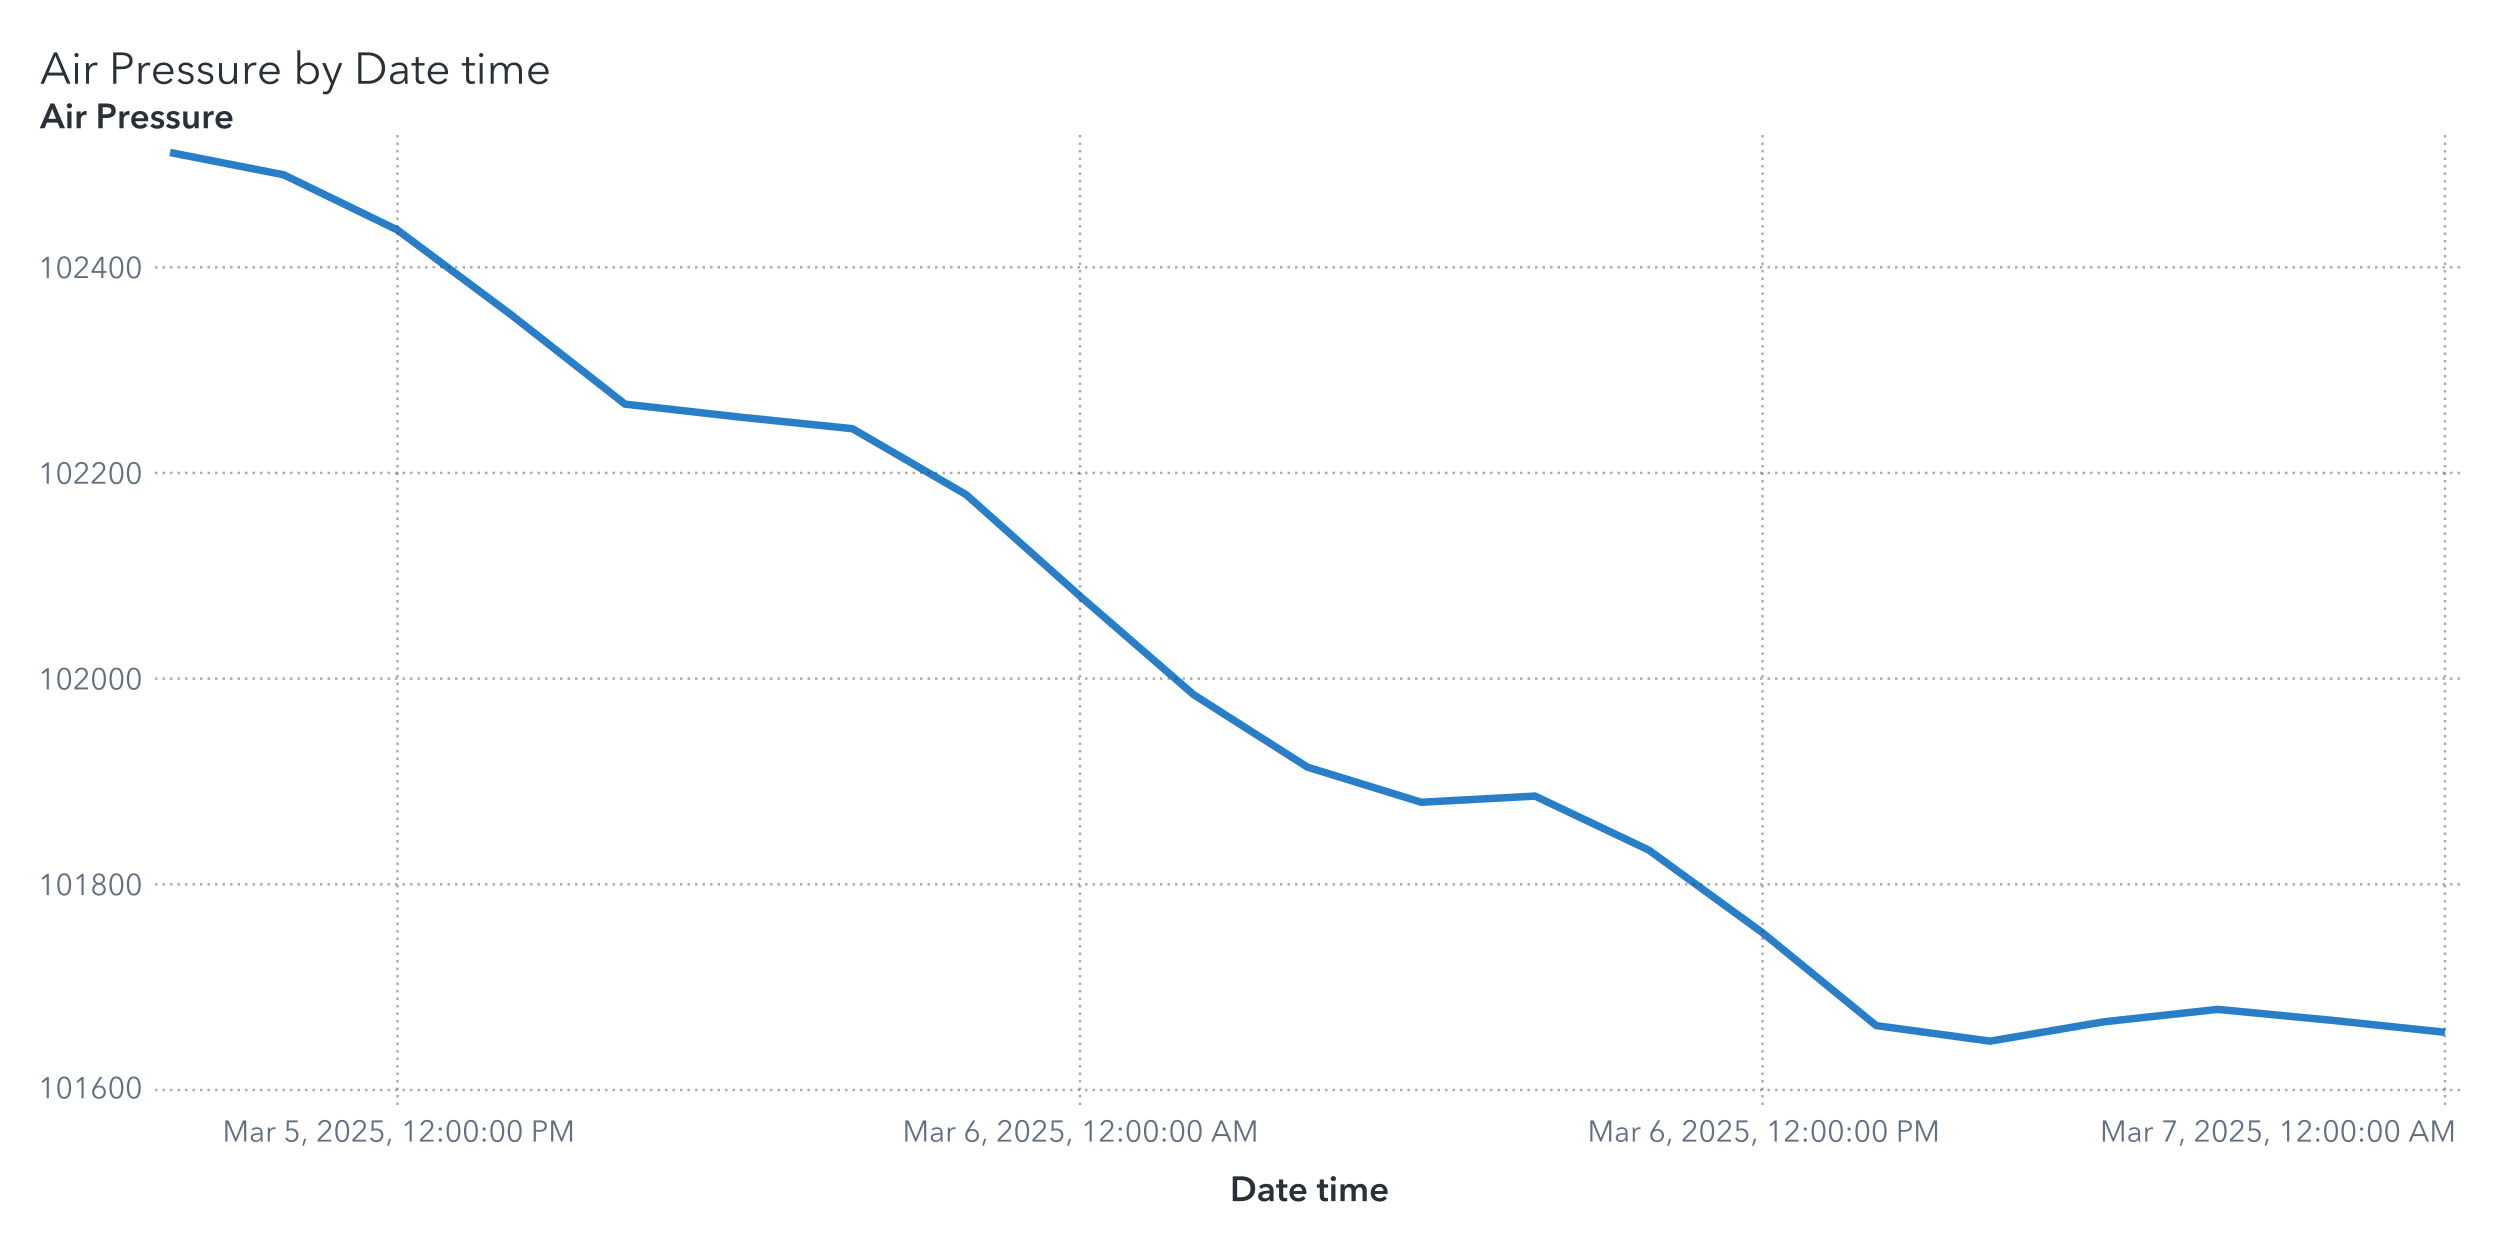
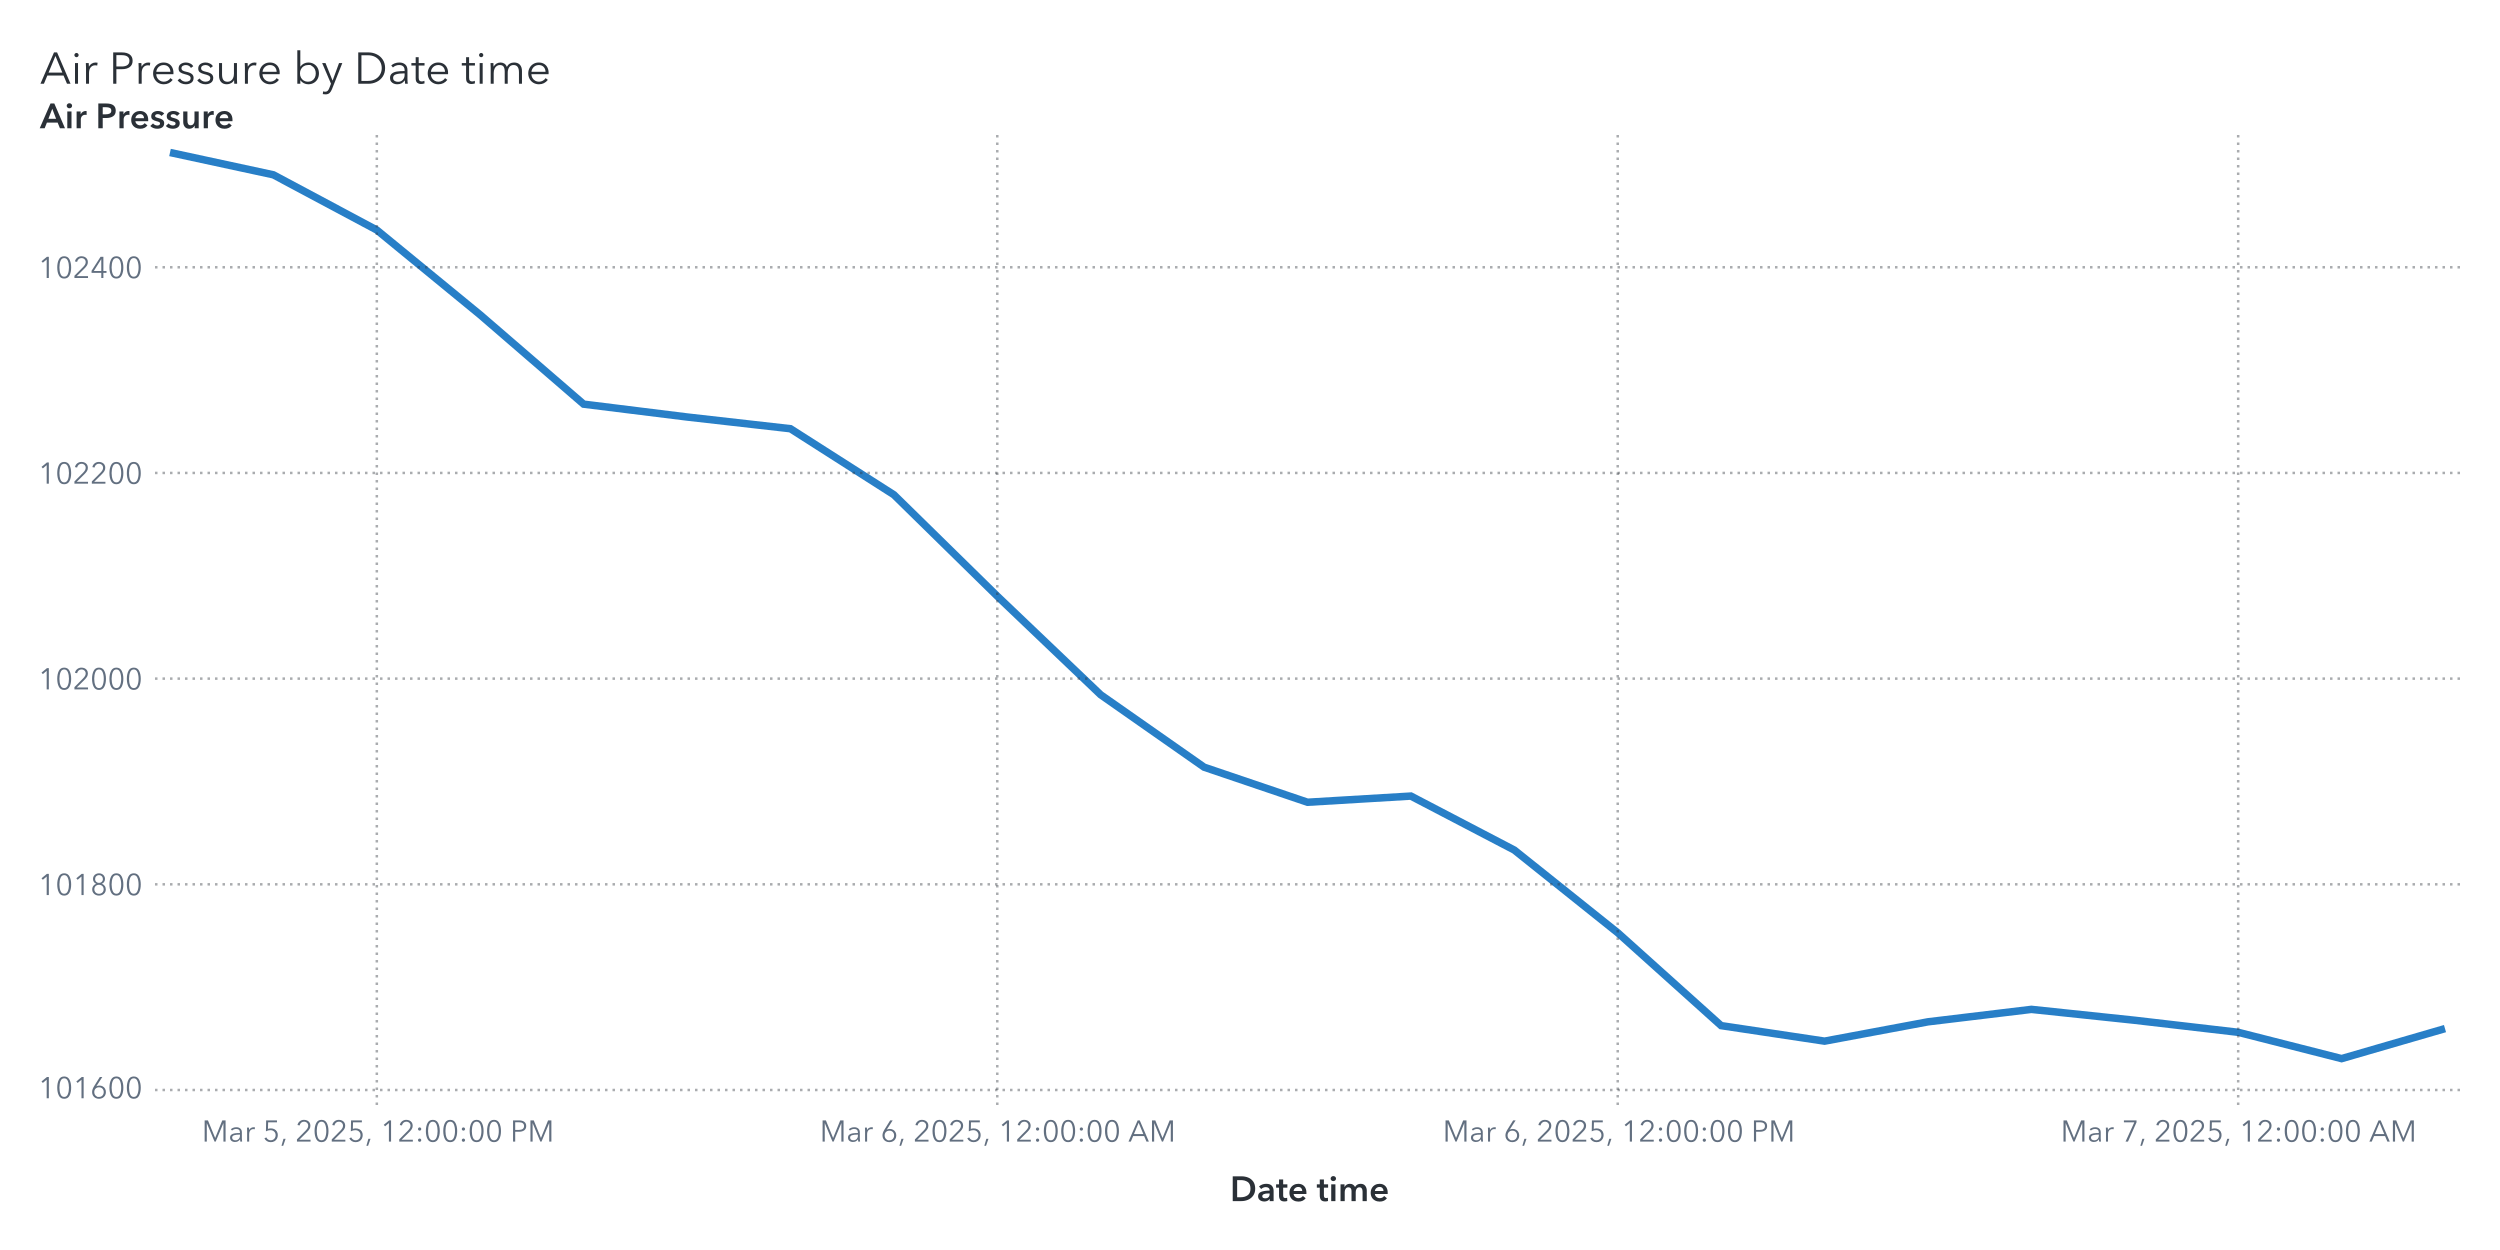
<svg xmlns="http://www.w3.org/2000/svg" xmlns:xlink="http://www.w3.org/1999/xlink" version="1.1" width="1000" height="500" viewBox="0 0 1000 500">
  <rect x="0" y="0" width="1000" height="500" fill="#ffffff">
</rect>
  <g>
    <rect x="0" y="0" rx="5" ry="5" width="1000.0" height="500.0" fill="#ffffff" opacity="0">
</rect>
    <rect x="0" y="0" rx="5" ry="5" width="1000.0" height="500.0" fill="#ffffff" opacity="0">
</rect>
    <rect x="0" y="0" rx="5" ry="5" width="1000.0" height="500.0" fill="#ffffff" opacity="0">
</rect>
    <rect x="0" y="0" rx="5" ry="5" width="1000.0" height="500.0" fill="#ffffff" opacity="0">
</rect>
    <g transform=" translate(16.0 -462.0)">
      <g transform="">
        <g fill="#2a3037" stroke="#2a3037" transform="translate(0 495.5) scale(0.0177 -0.0177)">
          <defs>
            <path id="g65/TT0" d="M89.0 0 L10.0 0 L316.0 708.0 L386.0 708.0 L690.0 0 L610.0 0 L532.0 186.0 L166.0 186.0 L89.0 0Z M193.0 252.0 L505.0 252.0 L349.0 628.0 L193.0 252.0Z">
</path>
          </defs>
          <use x="0" y="0" xlink:href="#g65/TT0" />
          <defs>
            <path id="g105/TT0" d="M125.0 600.0Q 106.0,600.0  91.5,614.0 T 77.0,648.0 Q 77.0,668.0  91.5,682.0 T 125.0,696.0 Q 144.0,696.0  158.5,682.0 T 173.0,648.0 Q 173.0,628.0  158.5,614.0 T 125.0,600.0 Z M159.0 0 L91.0 0 L91.0 468.0 L159.0 468.0 L159.0 0Z">
</path>
          </defs>
          <use x="700.0" y="0" xlink:href="#g105/TT0" />
          <defs>
            <path id="g114/TT0" d="M86.0 468.0 L151.0 468.0Q 155.0,418.0  155.0,388.0  L157.0 388.0Q 177.0,429.0  217.5,454.5 T 307.0,480.0 Q 334.0,480.0  352.0,475.0  L343.0 411.0Q 337.0,413.0  322.5,415.0 T 295.0,417.0 Q 236.0,417.0  197.0,372.5 T 158.0,240.0  L158.0 0 L90.0 0 L90.0 365.0Q 90.0,425.0  86.0,468.0 Z">
</path>
          </defs>
          <use x="950.0" y="0" xlink:href="#g114/TT0" />
          <defs>
            <path id="g80/TT0" d="M294.0 708.0Q 405.0,708.0  469.0,660.0 T 533.0,519.0 Q 533.0,426.0  468.0,377.5 T 292.0,329.0  L166.0 329.0 L166.0 0 L94.0 0 L94.0 708.0 L294.0 708.0Z M288.0 390.0Q 372.0,390.0  416.5,423.0 T 461.0,519.0 Q 461.0,583.0  416.5,614.5 T 288.0,646.0  L166.0 646.0 L166.0 390.0 L288.0 390.0Z">
</path>
          </defs>
          <use x="1560.0" y="0" xlink:href="#g80/TT0" />
          <use x="2140.0" y="0" xlink:href="#g114/TT0" />
          <defs>
            <path id="g101/TT0" d="M515.0 216.0 L127.0 216.0Q 128.0,169.0  150.5,130.5 T 212.0,69.0 T 298.0,46.0 Q 347.0,46.0  387.0,69.5 T 448.0,127.0  L499.0 87.0Q 421.0,-12.0  298.0,-12.0 Q 229.0,-12.0  174.0,20.0 T 87.5,108.0 T 56.0,234.0 Q 56.0,303.0  87.0,359.5 T 172.0,448.0 T 292.0,480.0 Q 363.0,480.0  413.5,449.5 T 490.0,366.0 T 516.0,248.0 Q 516.0,228.0  515.0,216.0 Z M292.0 423.0Q 248.0,423.0  211.5,402.0 T 153.0,345.5 T 128.0,270.0  L447.0 270.0Q 444.0,338.0  403.5,380.5 T 292.0,423.0 Z">
</path>
          </defs>
          <use x="2500.0" y="0" xlink:href="#g101/TT0" />
          <defs>
            <path id="g115/TT0" d="M224.0 423.0Q 183.0,423.0  154.0,404.5 T 125.0,350.0 Q 125.0,318.0  151.0,300.0 T 237.0,270.0 Q 320.0,253.0  359.5,220.0 T 399.0,133.0 Q 399.0,59.0  347.5,23.5 T 223.0,-12.0 Q 167.0,-12.0  118.0,11.0 T 38.0,79.0  L92.0 119.0Q 111.0,87.0  146.5,66.5 T 222.0,46.0 Q 270.0,46.0  301.0,65.5 T 332.0,128.0 Q 332.0,163.0  299.5,182.0 T 194.0,218.0 Q 136.0,232.0  98.0,258.5 T 60.0,344.0 Q 60.0,411.0  108.5,445.5 T 227.0,480.0 Q 277.0,480.0  323.0,457.5 T 391.0,396.0  L339.0 357.0Q 324.0,387.0  293.0,405.0 T 224.0,423.0 Z">
</path>
          </defs>
          <use x="3072.0" y="0" xlink:href="#g115/TT0" />
          <use x="3516.0" y="0" xlink:href="#g115/TT0" />
          <defs>
            <path id="g117/TT0" d="M426.0 80.0 L424.0 80.0Q 405.0,40.0  359.5,14.0 T 264.0,-12.0 Q 177.0,-12.0  131.5,40.0 T 86.0,181.0  L86.0 468.0 L154.0 468.0 L154.0 209.0Q 154.0,130.0  182.5,87.5 T 281.0,45.0 Q 319.0,45.0  351.0,65.5 T 403.0,127.0 T 423.0,228.0  L423.0 468.0 L491.0 468.0 L491.0 103.0Q 491.0,43.0  495.0,0  L430.0 0Q 426.0,50.0  426.0,80.0 Z">
</path>
          </defs>
          <use x="3960.0" y="0" xlink:href="#g117/TT0" />
          <use x="4541.0" y="0" xlink:href="#g114/TT0" />
          <use x="4901.0" y="0" xlink:href="#g101/TT0" />
          <defs>
            <path id="g98/TT0" d="M160.0 0 L92.0 0 L92.0 756.0 L160.0 756.0 L160.0 387.0 L162.0 387.0Q 191.0,431.0  239.0,455.5 T 339.0,480.0 Q 410.0,480.0  465.5,447.5 T 551.0,359.0 T 581.0,234.0 Q 581.0,165.0  551.0,109.0 T 465.5,20.5 T 339.0,-12.0 Q 287.0,-12.0  239.0,12.0 T 162.0,79.0  L160.0 79.0 L160.0 0Z M332.0 423.0Q 280.0,423.0  239.0,398.0 T 175.0,330.0 T 152.0,234.0 Q 152.0,181.0  175.0,138.0 T 239.0,70.5 T 332.0,46.0 Q 387.0,46.0  427.0,71.0 T 488.0,138.5 T 509.0,234.0 Q 509.0,287.0  488.0,330.0 T 427.0,398.0 T 387.0,423.0 Z">
</path>
          </defs>
          <use x="5723.0" y="0" xlink:href="#g98/TT0" />
          <defs>
            <path id="g121/TT0" d="M253.0 73.0 L398.0 468.0 L472.0 468.0 L239.0 -121.0Q 216.0,-180.0  182.5,-210.0 T 92.0,-240.0 Q 61.0,-240.0  31.0,-234.0  L38.0 -172.0Q 62.0,-180.0  88.0,-180.0 Q 121.0,-180.0  141.5,-159.5 T 178.0,-97.0  L216.0 1.0 L16.0 468.0 L92.0 468.0 L251.0 73.0 L253.0 73.0Z">
</path>
          </defs>
          <use x="6360.0" y="0" xlink:href="#g121/TT0" />
          <defs>
            <path id="g68/TT0" d="M329.0 708.0Q 421.0,708.0  507.0,667.5 T 647.0,546.5 T 701.0,354.0 Q 701.0,242.0  647.0,161.5 T 507.0,40.5 T 329.0,0  L94.0 0 L94.0 708.0 L329.0 708.0Z M309.0 64.0Q 411.0,64.0  482.5,105.0 T 589.5,212.0 T 625.0,354.0 Q 625.0,430.0  589.5,496.0 T 482.5,603.0 T 309.0,644.0  L166.0 644.0 L166.0 64.0 L309.0 64.0Z">
</path>
          </defs>
          <use x="7098.0" y="0" xlink:href="#g68/TT0" />
          <defs>
            <path id="g97/TT0" d="M260.0 423.0Q 220.0,423.0  183.0,408.0 T 121.0,368.0  L83.0 413.0Q 113.0,443.0  161.0,461.5 T 267.0,480.0 Q 347.0,480.0  398.0,436.0 T 449.0,310.0  L449.0 105.0Q 449.0,42.0  457.0,0  L396.0 0Q 389.0,40.0  389.0,76.0  L387.0 76.0Q 355.0,30.0  314.5,9.0 T 217.0,-12.0 Q 178.0,-12.0  141.0,2.5 T 79.5,49.0 T 55.0,130.0 Q 55.0,198.0  99.0,232.0 T 212.5,276.5 T 385.0,287.0  L385.0 302.0Q 385.0,362.0  353.0,392.5 T 260.0,423.0 Z M125.0 133.0Q 125.0,87.0  157.0,65.5 T 235.0,44.0 Q 304.0,44.0  344.5,89.0 T 385.0,199.0  L385.0 234.0 L365.0 234.0Q 259.0,234.0  192.0,213.5 T 125.0,133.0 Z">
</path>
          </defs>
          <use x="7855.0" y="0" xlink:href="#g97/TT0" />
          <defs>
            <path id="g116/TT0" d="M169.0 411.0 L169.0 138.0Q 169.0,89.0  187.0,70.5 T 239.0,52.0 Q 268.0,52.0  298.0,67.0  L301.0 8.0Q 264.0,-6.0  221.0,-6.0 Q 173.0,-6.0  137.0,22.0 T 101.0,119.0  L101.0 411.0 L4.0 411.0 L4.0 468.0 L101.0 468.0 L101.0 600.0 L169.0 600.0 L169.0 468.0 L301.0 468.0 L301.0 411.0 L169.0 411.0Z">
</path>
          </defs>
          <use x="8389.0" y="0" xlink:href="#g116/TT0" />
          <use x="8706.0" y="0" xlink:href="#g101/TT0" />
          <use x="9528.0" y="0" xlink:href="#g116/TT0" />
          <use x="9845.0" y="0" xlink:href="#g105/TT0" />
          <defs>
            <path id="g109/TT0" d="M311.0 480.0Q 356.0,480.0  395.0,458.0 T 455.0,381.0 Q 479.0,429.0  521.0,454.5 T 619.0,480.0 Q 706.0,480.0  751.5,428.0 T 797.0,287.0  L797.0 0 L729.0 0 L729.0 259.0Q 729.0,423.0  608.0,423.0 Q 540.0,423.0  507.5,372.5 T 475.0,249.0  L475.0 0 L407.0 0 L407.0 273.0Q 407.0,347.0  382.5,385.0 T 294.0,423.0 Q 260.0,423.0  228.5,402.5 T 177.5,340.5 T 158.0,240.0  L158.0 0 L90.0 0 L90.0 365.0Q 90.0,425.0  86.0,468.0  L151.0 468.0Q 155.0,418.0  155.0,388.0  L157.0 388.0Q 178.0,429.0  219.5,454.5 T 311.0,480.0 Z">
</path>
          </defs>
          <use x="10095.0" y="0" xlink:href="#g109/TT0" />
          <use x="10978.0" y="0" xlink:href="#g101/TT0" />
        </g>
        <text x="0" y="495.5" font-size="13.3pt" font-family="Avenir Next for SAS" fill="#2a3037" opacity="0">
Air Pressure by Date time</text>
      </g>
    </g>
    <g transform=" translate(16.0 -16.0)">
      <defs>
        <clipPath id="ClipPath0">
          <rect x="46" y="68" width="925" height="390">
</rect>
        </clipPath>
      </defs>
      <g clip-path="url(#ClipPath0)">
        <defs>
          <clipPath id="ClipPath1">
            <rect x="46" y="70" width="923" height="388">
</rect>
          </clipPath>
        </defs>
        <g clip-path="url(#ClipPath1)">
-           <polyline id="Polyline_6" points="52.0,77.0  97.5,85.93  143.0,108.02  188.5,141.95  234.0,177.66  279.5,182.8  325.0,187.49  370.5,213.9  416.0,254.46  461.5,293.91  507.0,322.87  552.5,336.9  598.0,334.43  643.5,356.03  689.0,389.1  734.5,426.25  780.0,432.46  825.5,424.73  871.0,419.75  916.5,424.11  962.0,428.92 " fill="none" stroke="#287fc7" stroke-width="3.0">
+           <polyline id="Polyline_6" points="52.0,77.0  93.36,85.93  134.73,108.02  176.09,141.95  217.45,177.66  258.82,182.8  300.18,187.49  341.55,213.9  382.91,254.46  424.27,293.91  465.64,322.87  507.0,336.9  548.36,334.43  589.73,356.03  631.09,389.1  672.45,426.25  713.82,432.46  755.18,424.73  796.55,419.75  837.91,424.11  879.27,428.92  920.64,439.45  962.0,427.44 " fill="none" stroke="#287fc7" stroke-width="3.0">
</polyline>
        </g>
        <path d="M46.0 452.0L969.0 452.0" stroke="#2a3037" stroke-dasharray="1,2" fill="none" opacity="0.4">
</path>
        <path d="M46.0 369.73L969.0 369.73" stroke="#2a3037" stroke-dasharray="1,2" fill="none" opacity="0.4">
</path>
        <path d="M46.0 287.45L969.0 287.45" stroke="#2a3037" stroke-dasharray="1,2" fill="none" opacity="0.4">
</path>
        <path d="M46.0 205.18L969.0 205.18" stroke="#2a3037" stroke-dasharray="1,2" fill="none" opacity="0.4">
</path>
        <path d="M46.0 122.91L969.0 122.91" stroke="#2a3037" stroke-dasharray="1,2" fill="none" opacity="0.4">
</path>
-         <path d="M143.0 458.0L143.0 70.0" stroke="#2a3037" stroke-dasharray="1,2" fill="none" opacity="0.4">
- </path>
-         <path d="M416.0 458.0L416.0 70.0" stroke="#2a3037" stroke-dasharray="1,2" fill="none" opacity="0.4">
- </path>
-         <path d="M689.0 458.0L689.0 70.0" stroke="#2a3037" stroke-dasharray="1,2" fill="none" opacity="0.4">
- </path>
-         <path d="M962.0 458.0L962.0 70.0" stroke="#2a3037" stroke-dasharray="1,2" fill="none" opacity="0.4">
+         <path d="M134.73 458.0L134.73 70.0" stroke="#2a3037" stroke-dasharray="1,2" fill="none" opacity="0.4">
+ </path>
+         <path d="M382.91 458.0L382.91 70.0" stroke="#2a3037" stroke-dasharray="1,2" fill="none" opacity="0.4">
+ </path>
+         <path d="M631.09 458.0L631.09 70.0" stroke="#2a3037" stroke-dasharray="1,2" fill="none" opacity="0.4">
+ </path>
+         <path d="M879.27 458.0L879.27 70.0" stroke="#2a3037" stroke-dasharray="1,2" fill="none" opacity="0.4">
</path>
      </g>
      <defs>
        <clipPath id="ClipPath2">
          <rect x="0" y="71" width="46" height="387">
</rect>
        </clipPath>
      </defs>
      <g clip-path="url(#ClipPath2)">
        <g fill="#626f80" stroke="#626f80" transform="translate(-0.76 455.3) scale(0.012 -0.012)">
          <defs>
            <path id="g49/TT0" d="M358.0 0 L286.0 0 L286.0 619.0 L158.0 510.0 L114.0 560.0 L294.0 708.0 L358.0 708.0 L358.0 0Z">
</path>
          </defs>
          <use x="0" y="0" xlink:href="#g49/TT0" />
          <defs>
            <path id="g48/TT0" d="M522.0 353.0Q 522.0,195.0  467.0,88.5 T 290.0,-18.0 Q 167.0,-18.0  112.5,88.5 T 58.0,353.0 Q 58.0,512.0  112.5,619.0 T 290.0,726.0 Q 412.0,726.0  467.0,618.5 T 522.0,353.0 Z M131.0 353.0Q 131.0,226.0  167.5,135.0 T 290.0,44.0 Q 375.0,44.0  412.0,135.5 T 449.0,353.0 Q 449.0,480.0  412.0,572.5 T 290.0,665.0 Q 204.0,665.0  167.5,573.0 T 131.0,353.0 Z">
</path>
          </defs>
          <use x="580.0" y="0" xlink:href="#g48/TT0" />
          <use x="1160.0" y="0" xlink:href="#g49/TT0" />
          <defs>
            <path id="g54/TT0" d="M203.0 397.0Q 218.0,409.0  247.0,416.0 T 304.0,423.0 Q 365.0,423.0  414.5,395.5 T 492.0,318.0 T 520.0,205.0 Q 520.0,140.0  490.5,89.5 T 408.5,10.5 T 290.0,-18.0 Q 224.0,-18.0  171.5,10.5 T 89.5,89.5 T 60.0,205.0 Q 60.0,255.0  77.0,301.5 T 124.0,397.0  L317.0 708.0 L400.0 708.0 L201.0 399.0 L203.0 397.0Z M290.0 43.0Q 336.0,43.0  372.0,64.0 T 428.0,122.0 T 448.0,205.0 Q 448.0,275.0  405.0,320.0 T 290.0,365.0 Q 218.0,365.0  175.0,320.0 T 132.0,205.0 Q 132.0,159.0  152.0,122.0 T 208.0,64.0 T 244.0,43.0 Z">
</path>
          </defs>
          <use x="1740.0" y="0" xlink:href="#g54/TT0" />
          <use x="2320.0" y="0" xlink:href="#g48/TT0" />
          <use x="2900.0" y="0" xlink:href="#g48/TT0" />
        </g>
-         <text id="Text_29" x="41.0" y="455.3" font-size="9.0pt" font-family="Avenir Next for SAS" fill="#626f80" text-anchor="end" opacity="0">
+         <text id="Text_31" x="41.0" y="455.3" font-size="9.0pt" font-family="Avenir Next for SAS" fill="#626f80" text-anchor="end" opacity="0">
101600</text>
        <g fill="#626f80" stroke="#626f80" transform="translate(-0.76 374.03) scale(0.012 -0.012)">
          <use x="0" y="0" xlink:href="#g49/TT0" />
          <use x="580.0" y="0" xlink:href="#g48/TT0" />
          <use x="1160.0" y="0" xlink:href="#g49/TT0" />
          <defs>
            <path id="g56/TT0" d="M517.0 186.0Q 517.0,126.0  486.0,79.5 T 403.0,7.5 T 290.0,-18.0 Q 229.0,-18.0  177.0,7.5 T 94.0,79.5 T 63.0,186.0 Q 63.0,256.0  100.5,306.5 T 197.0,375.0  L197.0 377.0Q 150.0,393.0  120.0,437.5 T 90.0,537.0 Q 90.0,593.0  117.0,636.0 T 190.0,702.5 T 290.0,726.0 Q 344.0,726.0  390.0,702.5 T 463.0,636.0 T 490.0,537.0 Q 490.0,482.0  460.0,437.5 T 383.0,377.0  L383.0 375.0Q 442.0,358.0  479.5,307.0 T 517.0,186.0 Z M290.0 406.0Q 345.0,406.0  382.5,442.0 T 420.0,533.0 Q 420.0,590.0  383.0,627.5 T 290.0,665.0 Q 234.0,665.0  197.0,627.5 T 160.0,533.0 Q 160.0,478.0  197.5,442.0 T 290.0,406.0 Z M290.0 43.0Q 359.0,43.0  402.0,86.0 T 445.0,194.0 Q 445.0,258.0  402.0,300.0 T 290.0,342.0 Q 221.0,342.0  178.0,300.0 T 135.0,194.0 Q 135.0,129.0  178.0,86.0 T 290.0,43.0 Z">
</path>
          </defs>
          <use x="1740.0" y="0" xlink:href="#g56/TT0" />
          <use x="2320.0" y="0" xlink:href="#g48/TT0" />
          <use x="2900.0" y="0" xlink:href="#g48/TT0" />
        </g>
-         <text id="Text_30" x="41.0" y="374.03" font-size="9.0pt" font-family="Avenir Next for SAS" fill="#626f80" text-anchor="end" opacity="0">
+         <text id="Text_32" x="41.0" y="374.03" font-size="9.0pt" font-family="Avenir Next for SAS" fill="#626f80" text-anchor="end" opacity="0">
101800</text>
        <g fill="#626f80" stroke="#626f80" transform="translate(-0.76 291.76) scale(0.012 -0.012)">
          <use x="0" y="0" xlink:href="#g49/TT0" />
          <use x="580.0" y="0" xlink:href="#g48/TT0" />
          <defs>
            <path id="g50/TT0" d="M51.0 0 L51.0 75.0 L341.0 368.0Q 380.0,408.0  403.0,447.0 T 426.0,530.0 Q 426.0,590.0  385.5,627.5 T 286.0,665.0 Q 230.0,665.0  191.0,630.0 T 140.0,539.0  L69.0 553.0Q 84.0,629.0  144.0,677.5 T 286.0,726.0 Q 344.0,726.0  392.5,703.5 T 470.0,637.0 T 499.0,531.0 Q 499.0,469.0  470.0,421.5 T 384.0,317.0  L129.0 64.0 L504.0 64.0 L504.0 0 L51.0 0Z">
</path>
          </defs>
          <use x="1160.0" y="0" xlink:href="#g50/TT0" />
          <use x="1740.0" y="0" xlink:href="#g48/TT0" />
          <use x="2320.0" y="0" xlink:href="#g48/TT0" />
          <use x="2900.0" y="0" xlink:href="#g48/TT0" />
        </g>
-         <text id="Text_31" x="41.0" y="291.76" font-size="9.0pt" font-family="Avenir Next for SAS" fill="#626f80" text-anchor="end" opacity="0">
+         <text id="Text_33" x="41.0" y="291.76" font-size="9.0pt" font-family="Avenir Next for SAS" fill="#626f80" text-anchor="end" opacity="0">
102000</text>
        <g fill="#626f80" stroke="#626f80" transform="translate(-0.76 209.48) scale(0.012 -0.012)">
          <use x="0" y="0" xlink:href="#g49/TT0" />
          <use x="580.0" y="0" xlink:href="#g48/TT0" />
          <use x="1160.0" y="0" xlink:href="#g50/TT0" />
          <use x="1740.0" y="0" xlink:href="#g50/TT0" />
          <use x="2320.0" y="0" xlink:href="#g48/TT0" />
          <use x="2900.0" y="0" xlink:href="#g48/TT0" />
        </g>
-         <text id="Text_32" x="41.0" y="209.48" font-size="9.0pt" font-family="Avenir Next for SAS" fill="#626f80" text-anchor="end" opacity="0">
+         <text id="Text_34" x="41.0" y="209.48" font-size="9.0pt" font-family="Avenir Next for SAS" fill="#626f80" text-anchor="end" opacity="0">
102200</text>
        <g fill="#626f80" stroke="#626f80" transform="translate(-0.76 127.21) scale(0.012 -0.012)">
          <use x="0" y="0" xlink:href="#g49/TT0" />
          <use x="580.0" y="0" xlink:href="#g48/TT0" />
          <use x="1160.0" y="0" xlink:href="#g50/TT0" />
          <defs>
            <path id="g52/TT0" d="M436.0 234.0 L540.0 234.0 L540.0 171.0 L436.0 171.0 L436.0 0 L366.0 0 L366.0 171.0 L42.0 171.0 L42.0 241.0 L342.0 708.0 L436.0 708.0 L436.0 234.0Z M366.0 627.0 L364.0 627.0 L117.0 234.0 L366.0 234.0 L366.0 627.0Z">
</path>
          </defs>
          <use x="1740.0" y="0" xlink:href="#g52/TT0" />
          <use x="2320.0" y="0" xlink:href="#g48/TT0" />
          <use x="2900.0" y="0" xlink:href="#g48/TT0" />
        </g>
-         <text id="Text_33" x="41.0" y="127.21" font-size="9.0pt" font-family="Avenir Next for SAS" fill="#626f80" text-anchor="end" opacity="0">
+         <text id="Text_35" x="41.0" y="127.21" font-size="9.0pt" font-family="Avenir Next for SAS" fill="#626f80" text-anchor="end" opacity="0">
102400</text>
      </g>
      <g fill="#2a3037" stroke="#2a3037" transform="translate(0 67.31) scale(0.014 -0.014)">
        <defs>
          <path id="g65/TT1" d="M300.0 708.0 L409.0 708.0 L714.0 0 L570.0 0 L504.0 162.0 L197.0 162.0 L133.0 0 L-8.0 0 L300.0 708.0Z M460.0 270.0 L351.0 558.0 L240.0 270.0 L460.0 270.0Z">
</path>
        </defs>
        <use x="0" y="0" xlink:href="#g65/TT1" />
        <defs>
          <path id="g105/TT1" d="M133.0 715.0Q 166.0,715.0  188.5,694.5 T 211.0,643.0 Q 211.0,612.0  188.5,591.5 T 133.0,571.0 Q 101.0,571.0  79.0,592.5 T 57.0,643.0 Q 57.0,672.0  79.0,693.5 T 133.0,715.0 Z M74.0 480.0 L194.0 480.0 L194.0 0 L74.0 0 L74.0 480.0Z">
</path>
        </defs>
        <use x="706.0" y="0" xlink:href="#g105/TT1" />
        <defs>
          <path id="g114/TT1" d="M187.0 480.0 L187.0 400.0 L189.0 400.0Q 209.0,443.0  246.0,468.5 T 329.0,494.0 Q 346.0,494.0  358.0,491.0  L358.0 381.0Q 338.0,386.0  321.0,386.0 Q 272.0,386.0  243.0,363.0 T 203.0,310.5 T 192.0,257.0  L192.0 0 L72.0 0 L72.0 480.0 L187.0 480.0Z">
</path>
        </defs>
        <use x="974.0" y="0" xlink:href="#g114/TT1" />
        <defs>
          <path id="g80/TT1" d="M309.0 708.0Q 576.0,708.0  576.0,503.0 Q 576.0,393.0  500.0,343.0 T 301.0,293.0  L204.0 293.0 L204.0 0 L78.0 0 L78.0 708.0 L309.0 708.0Z M449.0 503.0Q 449.0,560.0  407.5,581.0 T 296.0,602.0  L204.0 602.0 L204.0 399.0 L292.0 399.0Q 363.0,399.0  406.0,422.0 T 449.0,503.0 Z">
</path>
        </defs>
        <use x="1588.0" y="0" xlink:href="#g80/TT1" />
        <use x="2198.0" y="0" xlink:href="#g114/TT1" />
        <defs>
          <path id="g101/TT1" d="M529.0 202.0 L164.0 202.0Q 168.0,152.0  208.0,118.0 T 301.0,84.0 Q 384.0,84.0  428.0,146.0  L508.0 82.0Q 437.0,-14.0  302.0,-14.0 Q 228.0,-14.0  169.5,16.5 T 77.5,104.0 T 44.0,237.0 Q 44.0,313.0  77.0,371.5 T 168.0,462.0 T 298.0,494.0 Q 402.0,494.0  466.0,427.0 T 530.0,234.0 Q 530.0,213.0  529.0,202.0 Z M297.0 404.0Q 244.0,404.0  206.0,371.0 T 164.0,288.0  L410.0 288.0Q 410.0,338.0  381.0,371.0 T 297.0,404.0 Z">
</path>
        </defs>
        <use x="2562.0" y="0" xlink:href="#g101/TT1" />
        <defs>
          <path id="g115/TT1" d="M230.0 404.0Q 198.0,404.0  175.5,391.0 T 153.0,352.0 Q 153.0,327.0  176.0,315.0 T 257.0,289.0 Q 325.0,273.0  368.5,241.0 T 412.0,146.0 Q 412.0,64.0  355.5,25.0 T 212.0,-14.0 Q 155.0,-14.0  102.0,7.0 T 15.0,65.0  L94.0 139.0Q 114.0,112.0  146.5,95.5 T 217.0,79.0 Q 248.0,79.0  271.0,93.0 T 294.0,136.0 Q 294.0,164.0  269.5,177.5 T 184.0,205.0 Q 119.0,221.0  80.5,250.5 T 42.0,341.0 Q 42.0,416.0  98.0,455.0 T 233.0,494.0 Q 287.0,494.0  336.0,475.0 T 413.0,421.0  L335.0 352.0Q 318.0,374.0  290.0,389.0 T 230.0,404.0 Z">
</path>
        </defs>
        <use x="3136.0" y="0" xlink:href="#g115/TT1" />
        <use x="3580.0" y="0" xlink:href="#g115/TT1" />
        <defs>
          <path id="g117/TT1" d="M396.0 0 L396.0 77.0 L394.0 77.0Q 377.0,39.0  336.5,12.5 T 245.0,-14.0 Q 157.0,-14.0  112.5,42.5 T 68.0,180.0  L68.0 480.0 L188.0 480.0 L188.0 214.0Q 188.0,86.0  278.0,86.0 Q 332.0,86.0  361.0,124.5 T 390.0,216.0  L390.0 480.0 L510.0 480.0 L510.0 0 L396.0 0Z">
</path>
        </defs>
        <use x="4024.0" y="0" xlink:href="#g117/TT1" />
        <use x="4606.0" y="0" xlink:href="#g114/TT1" />
        <use x="4970.0" y="0" xlink:href="#g101/TT1" />
      </g>
-       <text id="Text_34" x="0" y="67.31" font-size="10.5pt" font-family="Avenir Next for SAS" font-weight="bold" fill="#2a3037" text-anchor="start" opacity="0">
+       <text id="Text_36" x="0" y="67.31" font-size="10.5pt" font-family="Avenir Next for SAS" font-weight="bold" fill="#2a3037" text-anchor="start" opacity="0">
Air Pressure</text>
      <defs>
        <clipPath id="ClipPath3">
          <rect x="46" y="458" width="922" height="42">
</rect>
        </clipPath>
      </defs>
      <g clip-path="url(#ClipPath3)">
-         <g fill="#626f80" stroke="#626f80" transform="translate(73.0 472.65) scale(0.012 -0.012)">
+         <g fill="#626f80" stroke="#626f80" transform="translate(64.73 472.65) scale(0.012 -0.012)">
          <defs>
            <path id="g77/TT0" d="M444.0 122.0 L445.0 122.0 L682.0 708.0 L792.0 708.0 L792.0 0 L720.0 0 L720.0 615.0 L718.0 615.0 L462.0 0 L424.0 0 L168.0 615.0 L166.0 615.0 L166.0 0 L94.0 0 L94.0 708.0 L204.0 708.0 L444.0 122.0Z">
</path>
          </defs>
          <use x="0" y="0" xlink:href="#g77/TT0" />
          <use x="886.0" y="0" xlink:href="#g97/TT0" />
          <use x="1420.0" y="0" xlink:href="#g114/TT0" />
          <defs>
            <path id="g53/TT0" d="M180.0 644.0 L175.0 425.0Q 219.0,441.0  273.0,441.0 Q 339.0,441.0  391.5,413.0 T 473.5,334.5 T 503.0,219.0 Q 503.0,151.0  473.5,97.0 T 390.5,12.5 T 268.0,-18.0 Q 194.0,-18.0  140.0,16.0 T 56.0,111.0  L121.0 140.0Q 140.0,96.0  179.0,70.0 T 264.0,44.0 Q 311.0,44.0  349.0,66.0 T 408.5,126.5 T 430.0,212.0 Q 430.0,289.0  380.5,335.5 T 254.0,382.0 Q 180.0,382.0  107.0,343.0  L114.0 708.0 L475.0 708.0 L475.0 644.0 L180.0 644.0Z">
</path>
          </defs>
          <use x="2030.0" y="0" xlink:href="#g53/TT0" />
          <defs>
            <path id="g44/TT0" d="M102.0 -140.0 L45.0 -140.0 L112.0 95.0 L183.0 95.0 L102.0 -140.0Z">
</path>
          </defs>
          <use x="2610.0" y="0" xlink:href="#g44/TT0" />
          <use x="3120.0" y="0" xlink:href="#g50/TT0" />
          <use x="3700.0" y="0" xlink:href="#g48/TT0" />
          <use x="4280.0" y="0" xlink:href="#g50/TT0" />
          <use x="4860.0" y="0" xlink:href="#g53/TT0" />
          <use x="5440.0" y="0" xlink:href="#g44/TT0" />
          <use x="5950.0" y="0" xlink:href="#g49/TT0" />
          <use x="6530.0" y="0" xlink:href="#g50/TT0" />
          <defs>
            <path id="g58/TT0" d="M150.0 366.0Q 127.0,366.0  111.5,382.0 T 96.0,420.0 Q 96.0,442.0  111.5,458.0 T 150.0,474.0 Q 173.0,474.0  188.5,458.0 T 204.0,420.0 Q 204.0,398.0  188.5,382.0 T 150.0,366.0 Z M150.0 -6.0Q 127.0,-6.0  111.5,10.0 T 96.0,48.0 Q 96.0,70.0  111.5,86.0 T 150.0,102.0 Q 173.0,102.0  188.5,86.0 T 204.0,48.0 Q 204.0,26.0  188.5,10.0 T 150.0,-6.0 Z">
</path>
          </defs>
          <use x="7110.0" y="0" xlink:href="#g58/TT0" />
          <use x="7410.0" y="0" xlink:href="#g48/TT0" />
          <use x="7990.0" y="0" xlink:href="#g48/TT0" />
          <use x="8570.0" y="0" xlink:href="#g58/TT0" />
          <use x="8870.0" y="0" xlink:href="#g48/TT0" />
          <use x="9450.0" y="0" xlink:href="#g48/TT0" />
          <use x="10280.0" y="0" xlink:href="#g80/TT0" />
          <use x="10860.0" y="0" xlink:href="#g77/TT0" />
        </g>
-         <text id="Text_36" x="143.0" y="472.65" font-size="9.0pt" font-family="Avenir Next for SAS" fill="#626f80" text-anchor="middle" opacity="0">
+         <text id="Text_38" x="134.73" y="472.65" font-size="9.0pt" font-family="Avenir Next for SAS" fill="#626f80" text-anchor="middle" opacity="0">
Mar 5, 2025, 12:00:00 PM</text>
-         <g fill="#626f80" stroke="#626f80" transform="translate(345.0 472.65) scale(0.012 -0.012)">
+         <g fill="#626f80" stroke="#626f80" transform="translate(311.91 472.65) scale(0.012 -0.012)">
          <use x="0" y="0" xlink:href="#g77/TT0" />
          <use x="886.0" y="0" xlink:href="#g97/TT0" />
          <use x="1420.0" y="0" xlink:href="#g114/TT0" />
          <use x="2030.0" y="0" xlink:href="#g54/TT0" />
          <use x="2610.0" y="0" xlink:href="#g44/TT0" />
          <use x="3120.0" y="0" xlink:href="#g50/TT0" />
          <use x="3700.0" y="0" xlink:href="#g48/TT0" />
          <use x="4280.0" y="0" xlink:href="#g50/TT0" />
          <use x="4860.0" y="0" xlink:href="#g53/TT0" />
          <use x="5440.0" y="0" xlink:href="#g44/TT0" />
          <use x="5950.0" y="0" xlink:href="#g49/TT0" />
          <use x="6530.0" y="0" xlink:href="#g50/TT0" />
          <use x="7110.0" y="0" xlink:href="#g58/TT0" />
          <use x="7410.0" y="0" xlink:href="#g48/TT0" />
          <use x="7990.0" y="0" xlink:href="#g48/TT0" />
          <use x="8570.0" y="0" xlink:href="#g58/TT0" />
          <use x="8870.0" y="0" xlink:href="#g48/TT0" />
          <use x="9450.0" y="0" xlink:href="#g48/TT0" />
          <use x="10280.0" y="0" xlink:href="#g65/TT0" />
          <use x="10980.0" y="0" xlink:href="#g77/TT0" />
        </g>
-         <text id="Text_37" x="416.0" y="472.65" font-size="9.0pt" font-family="Avenir Next for SAS" fill="#626f80" text-anchor="middle" opacity="0">
+         <text id="Text_39" x="382.91" y="472.65" font-size="9.0pt" font-family="Avenir Next for SAS" fill="#626f80" text-anchor="middle" opacity="0">
Mar 6, 2025, 12:00:00 AM</text>
-         <g fill="#626f80" stroke="#626f80" transform="translate(619.0 472.65) scale(0.012 -0.012)">
+         <g fill="#626f80" stroke="#626f80" transform="translate(561.09 472.65) scale(0.012 -0.012)">
          <use x="0" y="0" xlink:href="#g77/TT0" />
          <use x="886.0" y="0" xlink:href="#g97/TT0" />
          <use x="1420.0" y="0" xlink:href="#g114/TT0" />
          <use x="2030.0" y="0" xlink:href="#g54/TT0" />
          <use x="2610.0" y="0" xlink:href="#g44/TT0" />
          <use x="3120.0" y="0" xlink:href="#g50/TT0" />
          <use x="3700.0" y="0" xlink:href="#g48/TT0" />
          <use x="4280.0" y="0" xlink:href="#g50/TT0" />
          <use x="4860.0" y="0" xlink:href="#g53/TT0" />
          <use x="5440.0" y="0" xlink:href="#g44/TT0" />
          <use x="5950.0" y="0" xlink:href="#g49/TT0" />
          <use x="6530.0" y="0" xlink:href="#g50/TT0" />
          <use x="7110.0" y="0" xlink:href="#g58/TT0" />
          <use x="7410.0" y="0" xlink:href="#g48/TT0" />
          <use x="7990.0" y="0" xlink:href="#g48/TT0" />
          <use x="8570.0" y="0" xlink:href="#g58/TT0" />
          <use x="8870.0" y="0" xlink:href="#g48/TT0" />
          <use x="9450.0" y="0" xlink:href="#g48/TT0" />
          <use x="10280.0" y="0" xlink:href="#g80/TT0" />
          <use x="10860.0" y="0" xlink:href="#g77/TT0" />
        </g>
-         <text id="Text_38" x="689.0" y="472.65" font-size="9.0pt" font-family="Avenir Next for SAS" fill="#626f80" text-anchor="middle" opacity="0">
+         <text id="Text_40" x="631.09" y="472.65" font-size="9.0pt" font-family="Avenir Next for SAS" fill="#626f80" text-anchor="middle" opacity="0">
Mar 6, 2025, 12:00:00 PM</text>
-         <g fill="#626f80" stroke="#626f80" transform="translate(824.0 472.65) scale(0.012 -0.012)">
+         <g fill="#626f80" stroke="#626f80" transform="translate(808.27 472.65) scale(0.012 -0.012)">
          <use x="0" y="0" xlink:href="#g77/TT0" />
          <use x="886.0" y="0" xlink:href="#g97/TT0" />
          <use x="1420.0" y="0" xlink:href="#g114/TT0" />
          <defs>
            <path id="g55/TT0" d="M498.0 642.0 L213.0 0 L132.0 0 L425.0 644.0 L78.0 644.0 L78.0 708.0 L498.0 708.0 L498.0 642.0Z">
</path>
          </defs>
          <use x="2030.0" y="0" xlink:href="#g55/TT0" />
          <use x="2610.0" y="0" xlink:href="#g44/TT0" />
          <use x="3120.0" y="0" xlink:href="#g50/TT0" />
          <use x="3700.0" y="0" xlink:href="#g48/TT0" />
          <use x="4280.0" y="0" xlink:href="#g50/TT0" />
          <use x="4860.0" y="0" xlink:href="#g53/TT0" />
          <use x="5440.0" y="0" xlink:href="#g44/TT0" />
          <use x="5950.0" y="0" xlink:href="#g49/TT0" />
          <use x="6530.0" y="0" xlink:href="#g50/TT0" />
          <use x="7110.0" y="0" xlink:href="#g58/TT0" />
          <use x="7410.0" y="0" xlink:href="#g48/TT0" />
          <use x="7990.0" y="0" xlink:href="#g48/TT0" />
          <use x="8570.0" y="0" xlink:href="#g58/TT0" />
          <use x="8870.0" y="0" xlink:href="#g48/TT0" />
          <use x="9450.0" y="0" xlink:href="#g48/TT0" />
          <use x="10280.0" y="0" xlink:href="#g65/TT0" />
          <use x="10980.0" y="0" xlink:href="#g77/TT0" />
        </g>
-         <text id="Text_39" x="895.0" y="472.65" font-size="9.0pt" font-family="Avenir Next for SAS" fill="#626f80" text-anchor="middle" opacity="0">
+         <text id="Text_41" x="879.27" y="472.65" font-size="9.0pt" font-family="Avenir Next for SAS" fill="#626f80" text-anchor="middle" opacity="0">
Mar 7, 2025, 12:00:00 AM</text>
      </g>
      <g fill="#2a3037" stroke="#2a3037" transform="translate(476.0 496.44) scale(0.014 -0.014)">
        <defs>
          <path id="g68/TT1" d="M329.0 708.0Q 430.0,708.0  518.5,673.0 T 663.5,558.5 T 720.0,354.0 Q 720.0,237.0  663.0,157.0 T 516.5,38.5 T 329.0,0  L78.0 0 L78.0 708.0 L329.0 708.0Z M585.0 354.0Q 585.0,492.0  506.0,546.0 T 309.0,600.0  L204.0 600.0 L204.0 110.0 L309.0 110.0Q 424.0,110.0  504.5,166.5 T 585.0,354.0 Z">
</path>
        </defs>
        <use x="0" y="0" xlink:href="#g68/TT1" />
        <defs>
          <path id="g97/TT1" d="M367.0 61.0Q 349.0,29.0  308.5,8.5 T 218.0,-12.0 Q 175.0,-12.0  134.0,3.0 T 65.5,51.5 T 38.0,137.0 Q 38.0,233.0  131.0,266.5 T 368.0,300.0  L368.0 312.0Q 368.0,354.0  337.0,377.0 T 258.0,400.0 Q 221.0,400.0  186.0,384.5 T 127.0,345.0  L65.0 418.0Q 105.0,455.0  158.5,474.5 T 268.0,494.0 Q 385.0,494.0  433.5,436.0 T 482.0,292.0  L482.0 0 L370.0 0 L370.0 61.0 L367.0 61.0Z M341.0 219.0Q 158.0,219.0  158.0,139.0 Q 158.0,107.0  182.5,93.0 T 242.0,79.0 Q 303.0,79.0  335.5,111.5 T 368.0,202.0  L368.0 219.0 L341.0 219.0Z">
</path>
        </defs>
        <use x="764.0" y="0" xlink:href="#g97/TT1" />
        <defs>
          <path id="g116/TT1" d="M3.0 480.0 L87.0 480.0 L87.0 619.0 L205.0 619.0 L205.0 480.0 L325.0 480.0 L325.0 384.0 L205.0 384.0 L205.0 161.0Q 205.0,125.0  218.0,106.0 T 268.0,87.0 Q 299.0,87.0  319.0,97.0  L323.0 3.0Q 289.0,-10.0  243.0,-10.0 Q 155.0,-10.0  121.0,35.5 T 87.0,160.0  L87.0 384.0 L3.0 384.0 L3.0 480.0Z">
</path>
        </defs>
        <use x="1314.0" y="0" xlink:href="#g116/TT1" />
        <use x="1654.0" y="0" xlink:href="#g101/TT1" />
        <use x="2478.0" y="0" xlink:href="#g116/TT1" />
        <use x="2818.0" y="0" xlink:href="#g105/TT1" />
        <defs>
          <path id="g109/TT1" d="M822.0 300.0 L822.0 0 L702.0 0 L702.0 266.0Q 702.0,394.0  612.0,394.0 Q 560.0,394.0  533.0,354.5 T 506.0,262.0  L506.0 0 L386.0 0 L386.0 290.0Q 386.0,337.0  363.5,365.5 T 297.0,394.0 Q 246.0,394.0  219.0,355.5 T 192.0,264.0  L192.0 0 L72.0 0 L72.0 480.0 L186.0 480.0 L186.0 403.0 L188.0 403.0Q 205.0,442.0  244.0,468.0 T 337.0,494.0 Q 390.0,494.0  428.0,470.0 T 487.0,403.0 Q 511.0,447.0  551.5,470.5 T 645.0,494.0 Q 733.0,494.0  777.5,437.5 T 822.0,300.0 Z">
</path>
        </defs>
        <use x="3086.0" y="0" xlink:href="#g109/TT1" />
        <use x="3976.0" y="0" xlink:href="#g101/TT1" />
      </g>
-       <text id="Text_40" x="507.0" y="496.44" font-size="10.5pt" font-family="Avenir Next for SAS" font-weight="bold" fill="#2a3037" text-anchor="middle" opacity="0">
+       <text id="Text_42" x="507.0" y="496.44" font-size="10.5pt" font-family="Avenir Next for SAS" font-weight="bold" fill="#2a3037" text-anchor="middle" opacity="0">
Date time</text>
    </g>
    <g transform=" translate(16.0 -16.0)">
</g>
    <g transform=" translate(16.0 -16.0)">
</g>
    <g transform=" translate(16.0 -16.0)">
</g>
  </g>
</svg>
